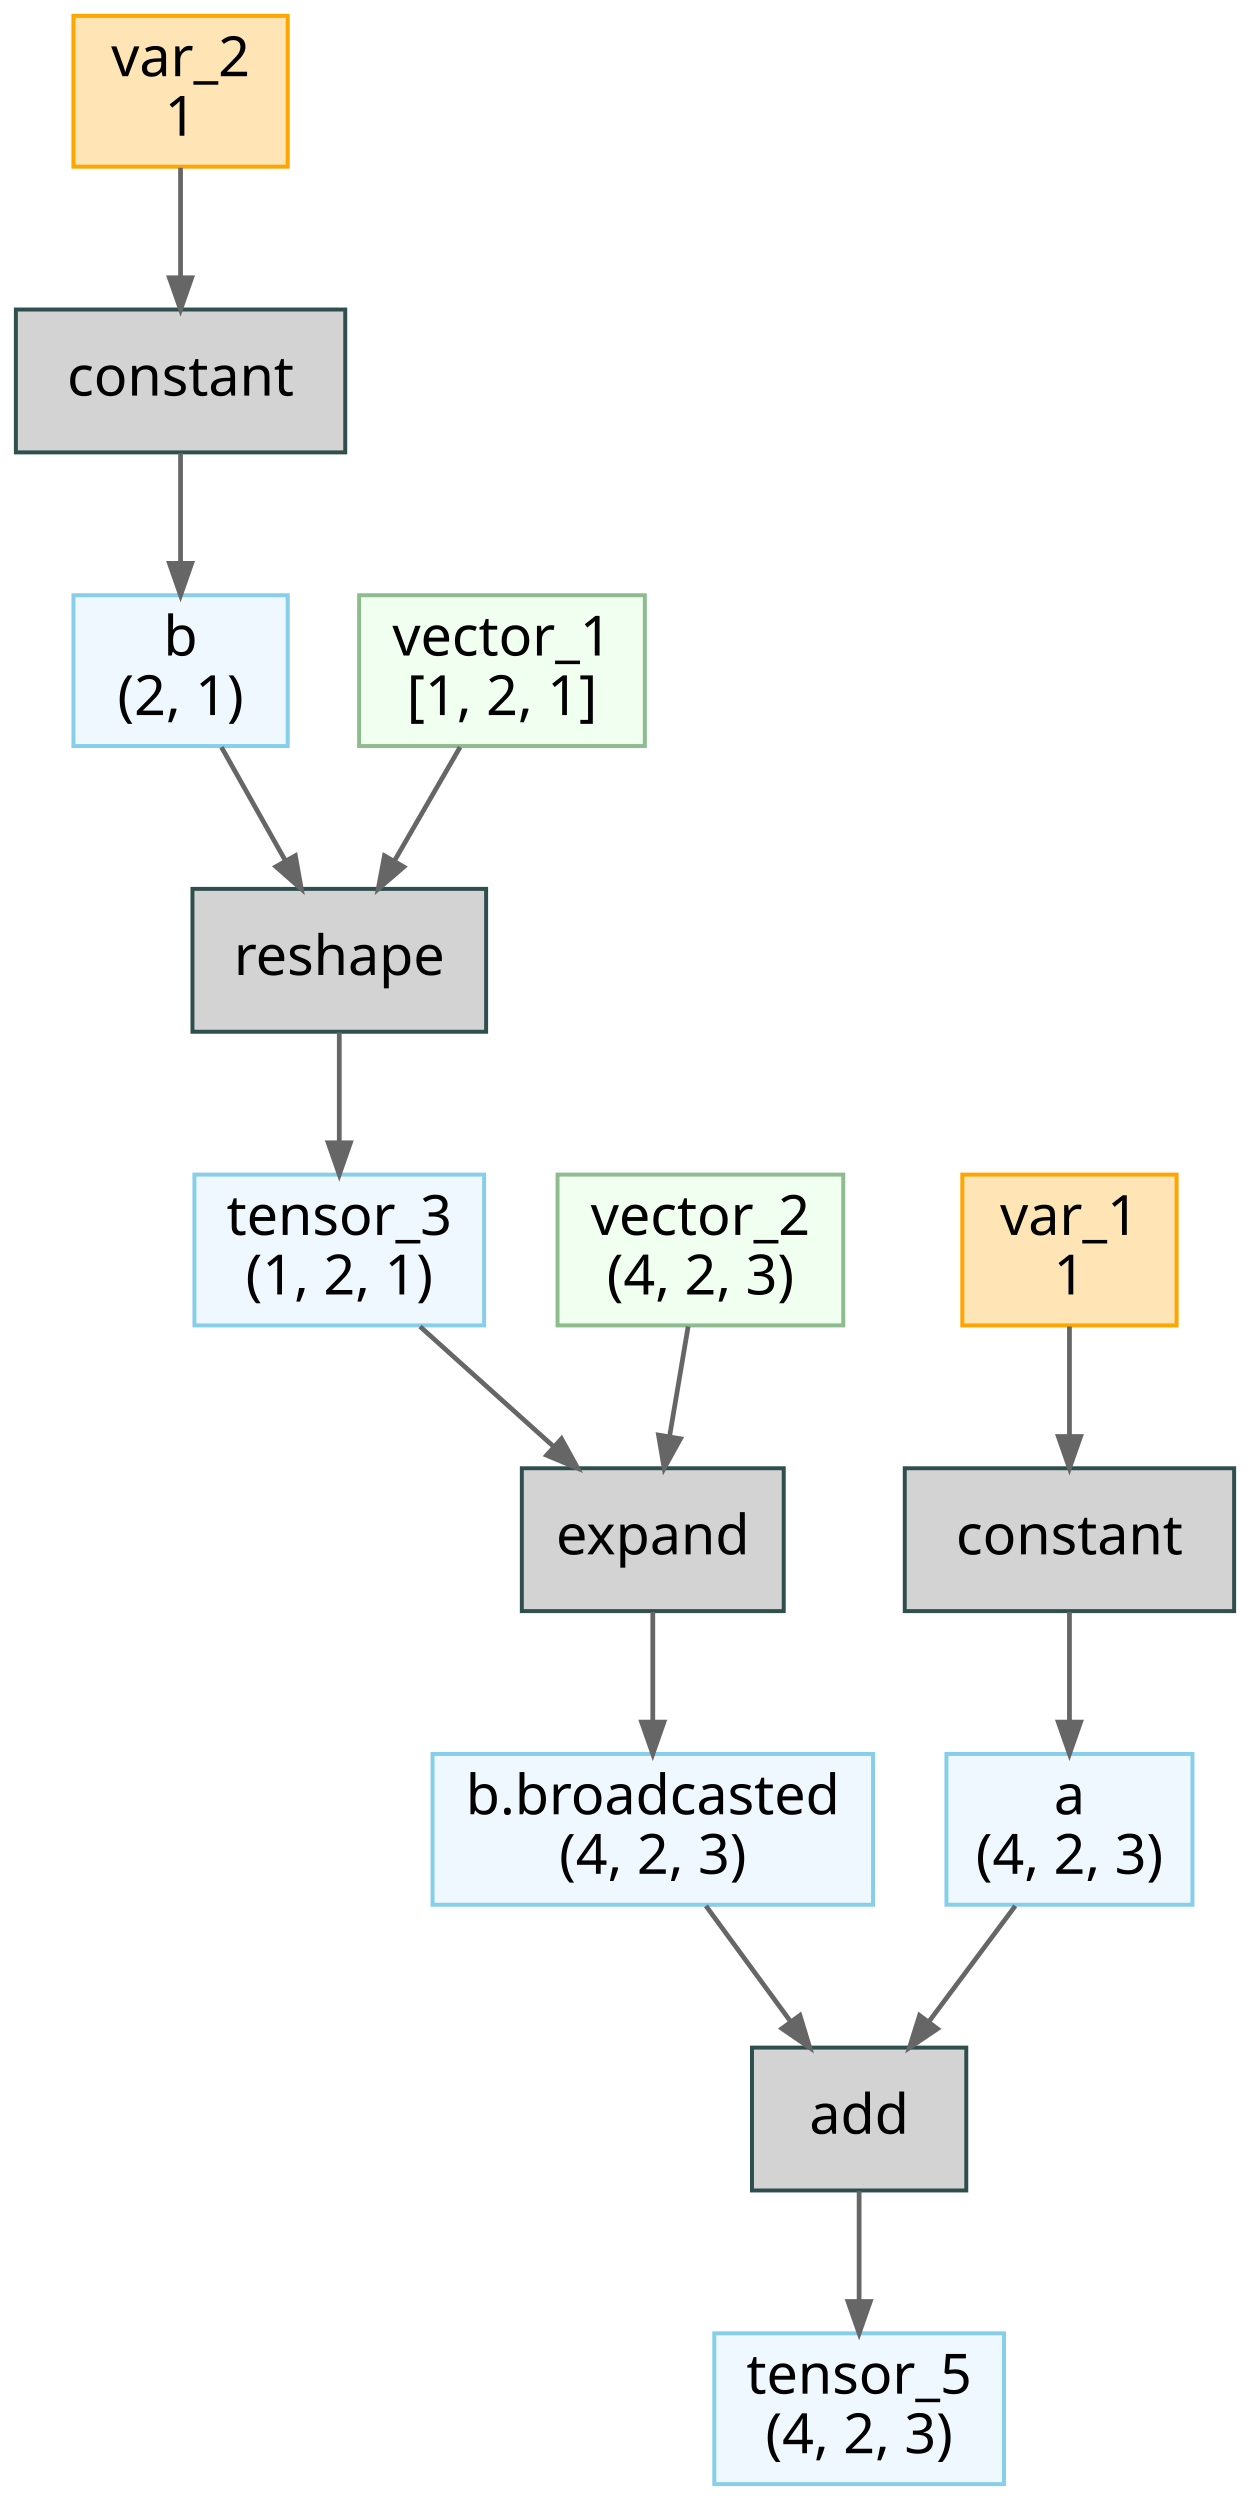
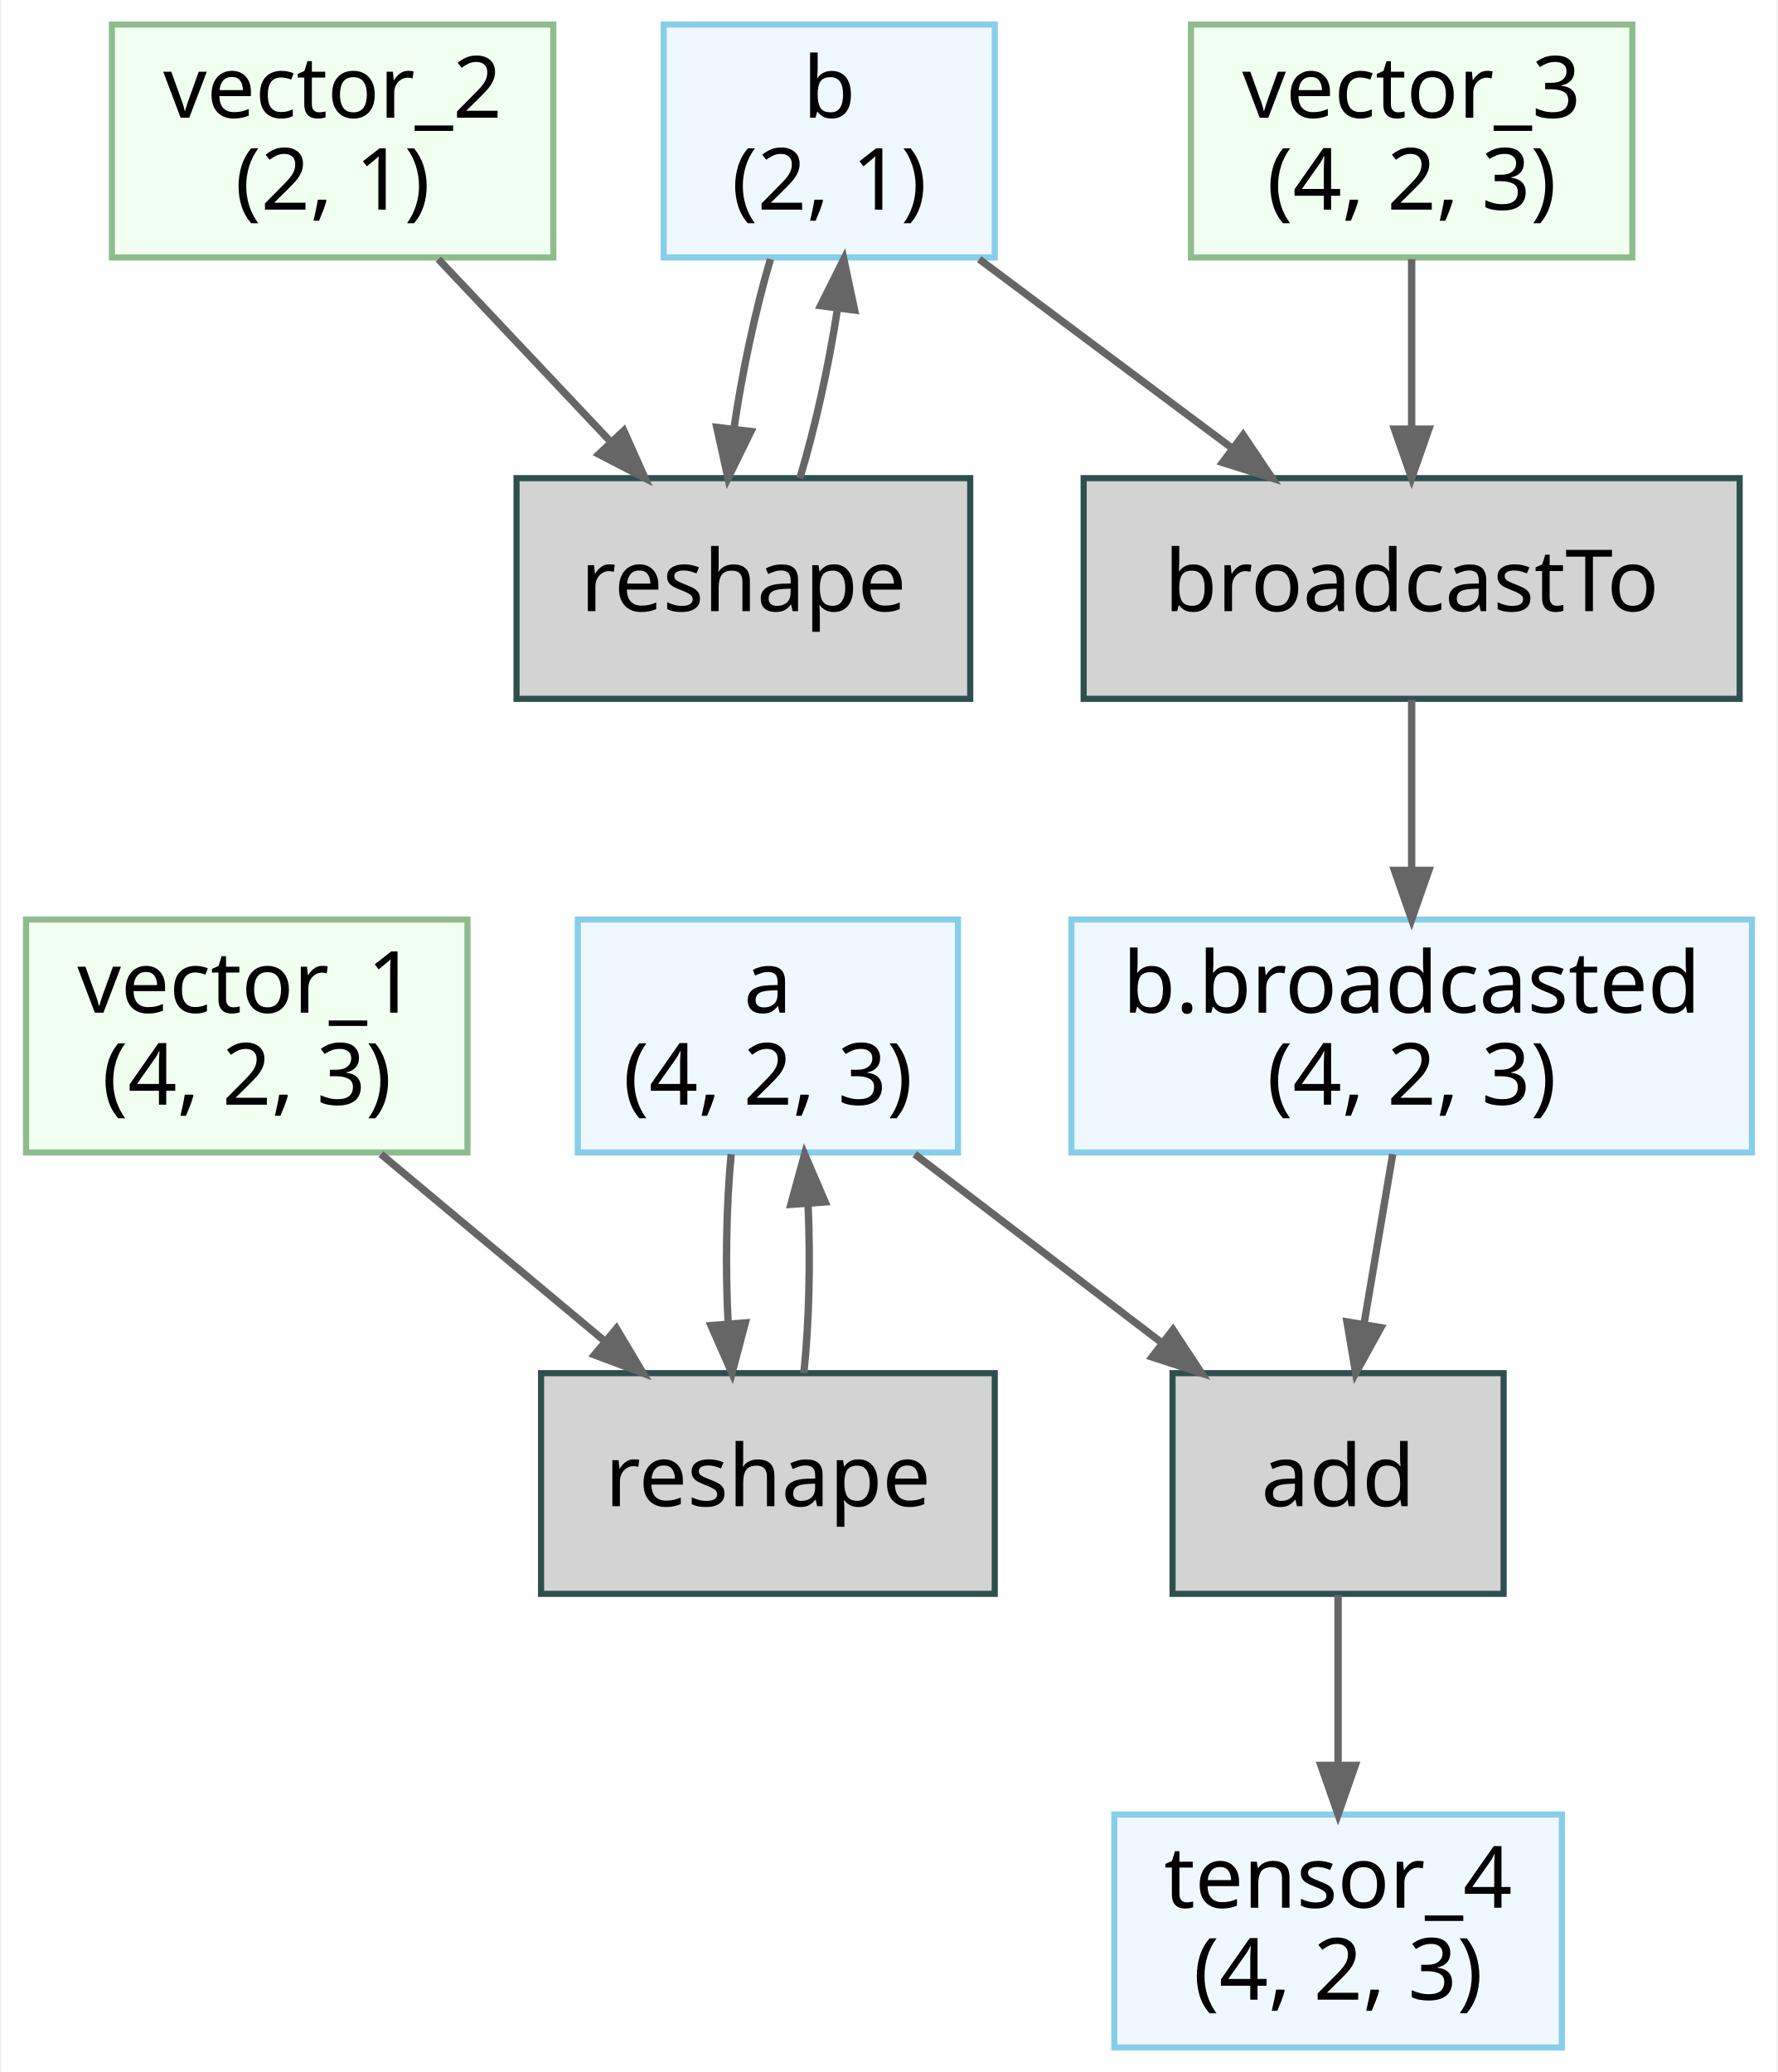
- <svg xmlns="http://www.w3.org/2000/svg" width="315pt" height="630pt" viewBox="0.00 0.00 315.00 630.00">
-   <g id="graph0" class="graph" transform="scale(1 1) rotate(0) translate(4 626)">
-     <polygon fill="white" stroke="transparent" points="-4,4 -4,-626 311,-626 311,4 -4,4" />
+ <svg xmlns="http://www.w3.org/2000/svg" width="290pt" height="338pt" viewBox="0.00 0.00 289.50 338.00">
+   <g id="graph0" class="graph" transform="scale(1 1) rotate(0) translate(4 334)">
+     <polygon fill="white" stroke="transparent" points="-4,4 -4,-334 285.5,-334 285.5,4 -4,4" />
    <g id="node1" class="node">
-       <polygon fill="aliceblue" stroke="skyblue" points="296.5,-184 234.5,-184 234.5,-146 296.5,-146 296.5,-184" />
-       <text text-anchor="middle" x="265.5" y="-168.8" font-family="Sans-Serif" font-size="14.00">a</text>
-       <text text-anchor="middle" x="265.5" y="-153.8" font-family="Sans-Serif" font-size="14.00">(4, 2, 3)</text>
+       <polygon fill="aliceblue" stroke="skyblue" points="152,-184 90,-184 90,-146 152,-146 152,-184" />
+       <text text-anchor="middle" x="121" y="-168.8" font-family="Sans-Serif" font-size="14.00">a</text>
+       <text text-anchor="middle" x="121" y="-153.8" font-family="Sans-Serif" font-size="14.00">(4, 2, 3)</text>
    </g>
-     <g id="node13" class="node">
-       <polygon fill="lightgray" stroke="darkslategray" points="239.5,-110 185.5,-110 185.5,-74 239.5,-74 239.5,-110" />
-       <text text-anchor="middle" x="212.5" y="-88.3" font-family="Courier Bold" font-size="14.00">add</text>
+     <g id="node2" class="node">
+       <polygon fill="lightgray" stroke="darkslategray" points="158,-110 84,-110 84,-74 158,-74 158,-110" />
+       <text text-anchor="middle" x="121" y="-88.3" font-family="Courier Bold" font-size="14.00">reshape</text>
+     </g>
+     <g id="edge2" class="edge">
+       <path fill="none" stroke="#666666" stroke-width="1.2" d="M115.01,-145.72C114.2,-137.29 114.04,-127.15 114.52,-118.02" />
+       <polygon fill="#666666" stroke="#666666" stroke-width="1.2" points="117.31,-118.2 115.14,-110 111.73,-117.76 117.31,-118.2" />
+     </g>
+     <g id="node10" class="node">
+       <polygon fill="lightgray" stroke="darkslategray" points="241,-110 187,-110 187,-74 241,-74 241,-110" />
+       <text text-anchor="middle" x="214" y="-88.3" font-family="Courier Bold" font-size="14.00">add</text>
+     </g>
+     <g id="edge10" class="edge">
+       <path fill="none" stroke="#666666" stroke-width="1.2" d="M144.95,-145.72C157.23,-136.34 172.28,-124.85 185.2,-114.99" />
+       <polygon fill="#666666" stroke="#666666" stroke-width="1.2" points="187.07,-117.08 191.73,-110 183.67,-112.63 187.07,-117.08" />
+     </g>
+     <g id="edge1" class="edge">
+       <path fill="none" stroke="#666666" stroke-width="1.2" d="M126.86,-110C127.73,-118.25 127.96,-128.35 127.55,-137.57" />
+       <polygon fill="#666666" stroke="#666666" stroke-width="1.2" points="124.75,-137.54 126.99,-145.72 130.33,-137.93 124.75,-137.54" />
+     </g>
+     <g id="node3" class="node">
+       <polygon fill="honeydew" stroke="darkseagreen" points="72,-184 0,-184 0,-146 72,-146 72,-184" />
+       <text text-anchor="middle" x="36" y="-168.8" font-family="Sans-Serif" font-size="14.00">vector_1</text>
+       <text text-anchor="middle" x="36" y="-153.8" font-family="Sans-Serif" font-size="14.00">(4, 2, 3)</text>
+     </g>
+     <g id="edge3" class="edge">
+       <path fill="none" stroke="#666666" stroke-width="1.2" d="M57.89,-145.72C69.01,-136.42 82.62,-125.06 94.35,-115.26" />
+       <polygon fill="#666666" stroke="#666666" stroke-width="1.2" points="96.3,-117.28 100.64,-110 92.71,-112.98 96.3,-117.28" />
+     </g>
+     <g id="node4" class="node">
+       <polygon fill="aliceblue" stroke="skyblue" points="158,-330 104,-330 104,-292 158,-292 158,-330" />
+       <text text-anchor="middle" x="131" y="-314.8" font-family="Sans-Serif" font-size="14.00">b</text>
+       <text text-anchor="middle" x="131" y="-299.8" font-family="Sans-Serif" font-size="14.00">(2, 1)</text>
+     </g>
+     <g id="node5" class="node">
+       <polygon fill="lightgray" stroke="darkslategray" points="154,-256 80,-256 80,-220 154,-220 154,-256" />
+       <text text-anchor="middle" x="117" y="-234.3" font-family="Courier Bold" font-size="14.00">reshape</text>
+     </g>
+     <g id="edge5" class="edge">
+       <path fill="none" stroke="#666666" stroke-width="1.2" d="M121.41,-291.72C118.93,-283.29 116.77,-273.15 115.45,-264.02" />
+       <polygon fill="#666666" stroke="#666666" stroke-width="1.2" points="118.22,-263.61 114.49,-256 112.66,-264.28 118.22,-263.61" />
+     </g>
+     <g id="node8" class="node">
+       <polygon fill="lightgray" stroke="darkslategray" points="279.5,-256 172.5,-256 172.5,-220 279.5,-220 279.5,-256" />
+       <text text-anchor="middle" x="226" y="-234.3" font-family="Courier Bold" font-size="14.00">broadcastTo</text>
+     </g>
+     <g id="edge8" class="edge">
+       <path fill="none" stroke="#666666" stroke-width="1.2" d="M155.46,-291.72C168.01,-282.34 183.39,-270.85 196.58,-260.99" />
+       <polygon fill="#666666" stroke="#666666" stroke-width="1.2" points="198.52,-263.04 203.25,-256 195.16,-258.55 198.52,-263.04" />
+     </g>
+     <g id="edge4" class="edge">
+       <path fill="none" stroke="#666666" stroke-width="1.2" d="M126.21,-256C128.71,-264.25 130.93,-274.35 132.34,-283.57" />
+       <polygon fill="#666666" stroke="#666666" stroke-width="1.2" points="129.59,-284.14 133.38,-291.72 135.14,-283.42 129.59,-284.14" />
+     </g>
+     <g id="node6" class="node">
+       <polygon fill="honeydew" stroke="darkseagreen" points="86,-330 14,-330 14,-292 86,-292 86,-330" />
+       <text text-anchor="middle" x="50" y="-314.8" font-family="Sans-Serif" font-size="14.00">vector_2</text>
+       <text text-anchor="middle" x="50" y="-299.8" font-family="Sans-Serif" font-size="14.00">(2, 1)</text>
+     </g>
+     <g id="edge6" class="edge">
+       <path fill="none" stroke="#666666" stroke-width="1.2" d="M67.25,-291.72C75.78,-282.68 86.15,-271.69 95.22,-262.08" />
+       <polygon fill="#666666" stroke="#666666" stroke-width="1.2" points="97.5,-263.74 100.95,-256 93.43,-259.9 97.5,-263.74" />
+     </g>
+     <g id="node7" class="node">
+       <polygon fill="aliceblue" stroke="skyblue" points="281.5,-184 170.5,-184 170.5,-146 281.5,-146 281.5,-184" />
+       <text text-anchor="middle" x="226" y="-168.8" font-family="Sans-Serif" font-size="14.00">b.broadcasted</text>
+       <text text-anchor="middle" x="226" y="-153.8" font-family="Sans-Serif" font-size="14.00">(4, 2, 3)</text>
    </g>
    <g id="edge11" class="edge">
-       <path fill="none" stroke="#666666" stroke-width="1.2" d="M251.85,-145.72C245.24,-136.85 237.21,-126.11 230.14,-116.63" />
-       <polygon fill="#666666" stroke="#666666" stroke-width="1.2" points="232.22,-114.74 225.19,-110 227.73,-118.09 232.22,-114.74" />
+       <path fill="none" stroke="#666666" stroke-width="1.2" d="M222.91,-145.72C221.48,-137.29 219.77,-127.15 218.23,-118.02" />
+       <polygon fill="#666666" stroke="#666666" stroke-width="1.2" points="220.97,-117.42 216.87,-110 215.45,-118.36 220.97,-117.42" />
    </g>
-     <g id="node2" class="node">
-       <polygon fill="lightgray" stroke="darkslategray" points="307,-256 224,-256 224,-220 307,-220 307,-256" />
-       <text text-anchor="middle" x="265.5" y="-234.3" font-family="Courier Bold" font-size="14.00">constant</text>
+     <g id="edge7" class="edge">
+       <path fill="none" stroke="#666666" stroke-width="1.2" d="M226,-219.81C226,-211.52 226,-201.39 226,-192.16" />
+       <polygon fill="#666666" stroke="#666666" stroke-width="1.2" points="228.8,-192.02 226,-184.02 223.2,-192.02 228.8,-192.02" />
    </g>
-     <g id="edge1" class="edge">
-       <path fill="none" stroke="#666666" stroke-width="1.2" d="M265.5,-219.81C265.5,-211.52 265.5,-201.39 265.5,-192.16" />
-       <polygon fill="#666666" stroke="#666666" stroke-width="1.2" points="268.3,-192.02 265.5,-184.02 262.7,-192.02 268.3,-192.02" />
+     <g id="node9" class="node">
+       <polygon fill="honeydew" stroke="darkseagreen" points="262,-330 190,-330 190,-292 262,-292 262,-330" />
+       <text text-anchor="middle" x="226" y="-314.8" font-family="Sans-Serif" font-size="14.00">vector_3</text>
+       <text text-anchor="middle" x="226" y="-299.8" font-family="Sans-Serif" font-size="14.00">(4, 2, 3)</text>
    </g>
-     <g id="node3" class="node">
-       <polygon fill="moccasin" stroke="orange" points="292.5,-330 238.5,-330 238.5,-292 292.5,-292 292.5,-330" />
-       <text text-anchor="middle" x="265.5" y="-314.8" font-family="Sans-Serif" font-size="14.00">var_1</text>
-       <text text-anchor="middle" x="265.5" y="-299.8" font-family="Sans-Serif" font-size="14.00">1</text>
-     </g>
-     <g id="edge2" class="edge">
-       <path fill="none" stroke="#666666" stroke-width="1.2" d="M265.5,-291.72C265.5,-283.29 265.5,-273.15 265.5,-264.02" />
-       <polygon fill="#666666" stroke="#666666" stroke-width="1.2" points="268.3,-264 265.5,-256 262.7,-264 268.3,-264" />
-     </g>
-     <g id="node4" class="node">
-       <polygon fill="aliceblue" stroke="skyblue" points="68.5,-476 14.5,-476 14.5,-438 68.5,-438 68.5,-476" />
-       <text text-anchor="middle" x="41.5" y="-460.8" font-family="Sans-Serif" font-size="14.00">b</text>
-       <text text-anchor="middle" x="41.5" y="-445.8" font-family="Sans-Serif" font-size="14.00">(2, 1)</text>
-     </g>
-     <g id="node8" class="node">
-       <polygon fill="lightgray" stroke="darkslategray" points="118.5,-402 44.5,-402 44.5,-366 118.5,-366 118.5,-402" />
-       <text text-anchor="middle" x="81.5" y="-380.3" font-family="Courier Bold" font-size="14.00">reshape</text>
-     </g>
-     <g id="edge6" class="edge">
-       <path fill="none" stroke="#666666" stroke-width="1.2" d="M51.8,-437.72C56.7,-429.03 62.61,-418.52 67.87,-409.19" />
-       <polygon fill="#666666" stroke="#666666" stroke-width="1.2" points="70.43,-410.35 71.92,-402 65.55,-407.6 70.43,-410.35" />
-     </g>
-     <g id="node5" class="node">
-       <polygon fill="lightgray" stroke="darkslategray" points="83,-548 0,-548 0,-512 83,-512 83,-548" />
-       <text text-anchor="middle" x="41.5" y="-526.3" font-family="Courier Bold" font-size="14.00">constant</text>
-     </g>
-     <g id="edge3" class="edge">
-       <path fill="none" stroke="#666666" stroke-width="1.2" d="M41.5,-511.81C41.5,-503.52 41.5,-493.39 41.5,-484.16" />
-       <polygon fill="#666666" stroke="#666666" stroke-width="1.2" points="44.3,-484.02 41.5,-476.02 38.7,-484.02 44.3,-484.02" />
-     </g>
-     <g id="node6" class="node">
-       <polygon fill="moccasin" stroke="orange" points="68.5,-622 14.5,-622 14.5,-584 68.5,-584 68.5,-622" />
-       <text text-anchor="middle" x="41.5" y="-606.8" font-family="Sans-Serif" font-size="14.00">var_2</text>
-       <text text-anchor="middle" x="41.5" y="-591.8" font-family="Sans-Serif" font-size="14.00">1</text>
-     </g>
-     <g id="edge4" class="edge">
-       <path fill="none" stroke="#666666" stroke-width="1.2" d="M41.5,-583.72C41.5,-575.29 41.5,-565.15 41.5,-556.02" />
-       <polygon fill="#666666" stroke="#666666" stroke-width="1.2" points="44.3,-556 41.5,-548 38.7,-556 44.3,-556" />
-     </g>
-     <g id="node7" class="node">
-       <polygon fill="aliceblue" stroke="skyblue" points="118,-330 45,-330 45,-292 118,-292 118,-330" />
-       <text text-anchor="middle" x="81.5" y="-314.8" font-family="Sans-Serif" font-size="14.00">tensor_3</text>
-       <text text-anchor="middle" x="81.5" y="-299.8" font-family="Sans-Serif" font-size="14.00">(1, 2, 1)</text>
+     <g id="edge9" class="edge">
+       <path fill="none" stroke="#666666" stroke-width="1.2" d="M226,-291.72C226,-283.29 226,-273.15 226,-264.02" />
+       <polygon fill="#666666" stroke="#666666" stroke-width="1.2" points="228.8,-264 226,-256 223.2,-264 228.8,-264" />
    </g>
    <g id="node11" class="node">
-       <polygon fill="lightgray" stroke="darkslategray" points="193.5,-256 127.5,-256 127.5,-220 193.5,-220 193.5,-256" />
-       <text text-anchor="middle" x="160.5" y="-234.3" font-family="Courier Bold" font-size="14.00">expand</text>
-     </g>
-     <g id="edge9" class="edge">
-       <path fill="none" stroke="#666666" stroke-width="1.2" d="M101.84,-291.72C112.09,-282.51 124.6,-271.27 135.43,-261.53" />
-       <polygon fill="#666666" stroke="#666666" stroke-width="1.2" points="137.5,-263.43 141.58,-256 133.76,-259.27 137.5,-263.43" />
-     </g>
-     <g id="edge5" class="edge">
-       <path fill="none" stroke="#666666" stroke-width="1.2" d="M81.5,-365.81C81.5,-357.52 81.5,-347.39 81.5,-338.16" />
-       <polygon fill="#666666" stroke="#666666" stroke-width="1.2" points="84.3,-338.02 81.5,-330.02 78.7,-338.02 84.3,-338.02" />
-     </g>
-     <g id="node9" class="node">
-       <polygon fill="honeydew" stroke="darkseagreen" points="158.5,-476 86.5,-476 86.5,-438 158.5,-438 158.5,-476" />
-       <text text-anchor="middle" x="122.5" y="-460.8" font-family="Sans-Serif" font-size="14.00">vector_1</text>
-       <text text-anchor="middle" x="122.5" y="-445.8" font-family="Sans-Serif" font-size="14.00">[1, 2, 1]</text>
-     </g>
-     <g id="edge7" class="edge">
-       <path fill="none" stroke="#666666" stroke-width="1.2" d="M111.94,-437.72C106.92,-429.03 100.86,-418.52 95.47,-409.19" />
-       <polygon fill="#666666" stroke="#666666" stroke-width="1.2" points="97.74,-407.53 91.32,-402 92.89,-410.33 97.74,-407.53" />
-     </g>
-     <g id="node10" class="node">
-       <polygon fill="aliceblue" stroke="skyblue" points="216,-184 105,-184 105,-146 216,-146 216,-184" />
-       <text text-anchor="middle" x="160.5" y="-168.8" font-family="Sans-Serif" font-size="14.00">b.broadcasted</text>
-       <text text-anchor="middle" x="160.5" y="-153.8" font-family="Sans-Serif" font-size="14.00">(4, 2, 3)</text>
+       <polygon fill="aliceblue" stroke="skyblue" points="250.5,-38 177.5,-38 177.5,0 250.5,0 250.5,-38" />
+       <text text-anchor="middle" x="214" y="-22.8" font-family="Sans-Serif" font-size="14.00">tensor_4</text>
+       <text text-anchor="middle" x="214" y="-7.8" font-family="Sans-Serif" font-size="14.00">(4, 2, 3)</text>
    </g>
    <g id="edge12" class="edge">
-       <path fill="none" stroke="#666666" stroke-width="1.2" d="M173.89,-145.72C180.38,-136.85 188.25,-126.11 195.19,-116.63" />
-       <polygon fill="#666666" stroke="#666666" stroke-width="1.2" points="197.58,-118.11 200.05,-110 193.06,-114.8 197.58,-118.11" />
-     </g>
-     <g id="edge8" class="edge">
-       <path fill="none" stroke="#666666" stroke-width="1.2" d="M160.5,-219.81C160.5,-211.52 160.5,-201.39 160.5,-192.16" />
-       <polygon fill="#666666" stroke="#666666" stroke-width="1.2" points="163.3,-192.02 160.5,-184.02 157.7,-192.02 163.3,-192.02" />
-     </g>
-     <g id="node12" class="node">
-       <polygon fill="honeydew" stroke="darkseagreen" points="208.5,-330 136.5,-330 136.5,-292 208.5,-292 208.5,-330" />
-       <text text-anchor="middle" x="172.5" y="-314.8" font-family="Sans-Serif" font-size="14.00">vector_2</text>
-       <text text-anchor="middle" x="172.5" y="-299.8" font-family="Sans-Serif" font-size="14.00">(4, 2, 3)</text>
-     </g>
-     <g id="edge10" class="edge">
-       <path fill="none" stroke="#666666" stroke-width="1.2" d="M169.41,-291.72C167.98,-283.29 166.27,-273.15 164.73,-264.02" />
-       <polygon fill="#666666" stroke="#666666" stroke-width="1.2" points="167.47,-263.42 163.37,-256 161.95,-264.36 167.47,-263.42" />
-     </g>
-     <g id="node14" class="node">
-       <polygon fill="aliceblue" stroke="skyblue" points="249,-38 176,-38 176,0 249,0 249,-38" />
-       <text text-anchor="middle" x="212.5" y="-22.8" font-family="Sans-Serif" font-size="14.00">tensor_5</text>
-       <text text-anchor="middle" x="212.5" y="-7.8" font-family="Sans-Serif" font-size="14.00">(4, 2, 3)</text>
-     </g>
-     <g id="edge13" class="edge">
-       <path fill="none" stroke="#666666" stroke-width="1.2" d="M212.5,-73.81C212.5,-65.52 212.5,-55.39 212.5,-46.16" />
-       <polygon fill="#666666" stroke="#666666" stroke-width="1.2" points="215.3,-46.02 212.5,-38.02 209.7,-46.02 215.3,-46.02" />
+       <path fill="none" stroke="#666666" stroke-width="1.2" d="M214,-73.81C214,-65.52 214,-55.39 214,-46.16" />
+       <polygon fill="#666666" stroke="#666666" stroke-width="1.2" points="216.8,-46.02 214,-38.02 211.2,-46.02 216.8,-46.02" />
    </g>
  </g>
</svg>
